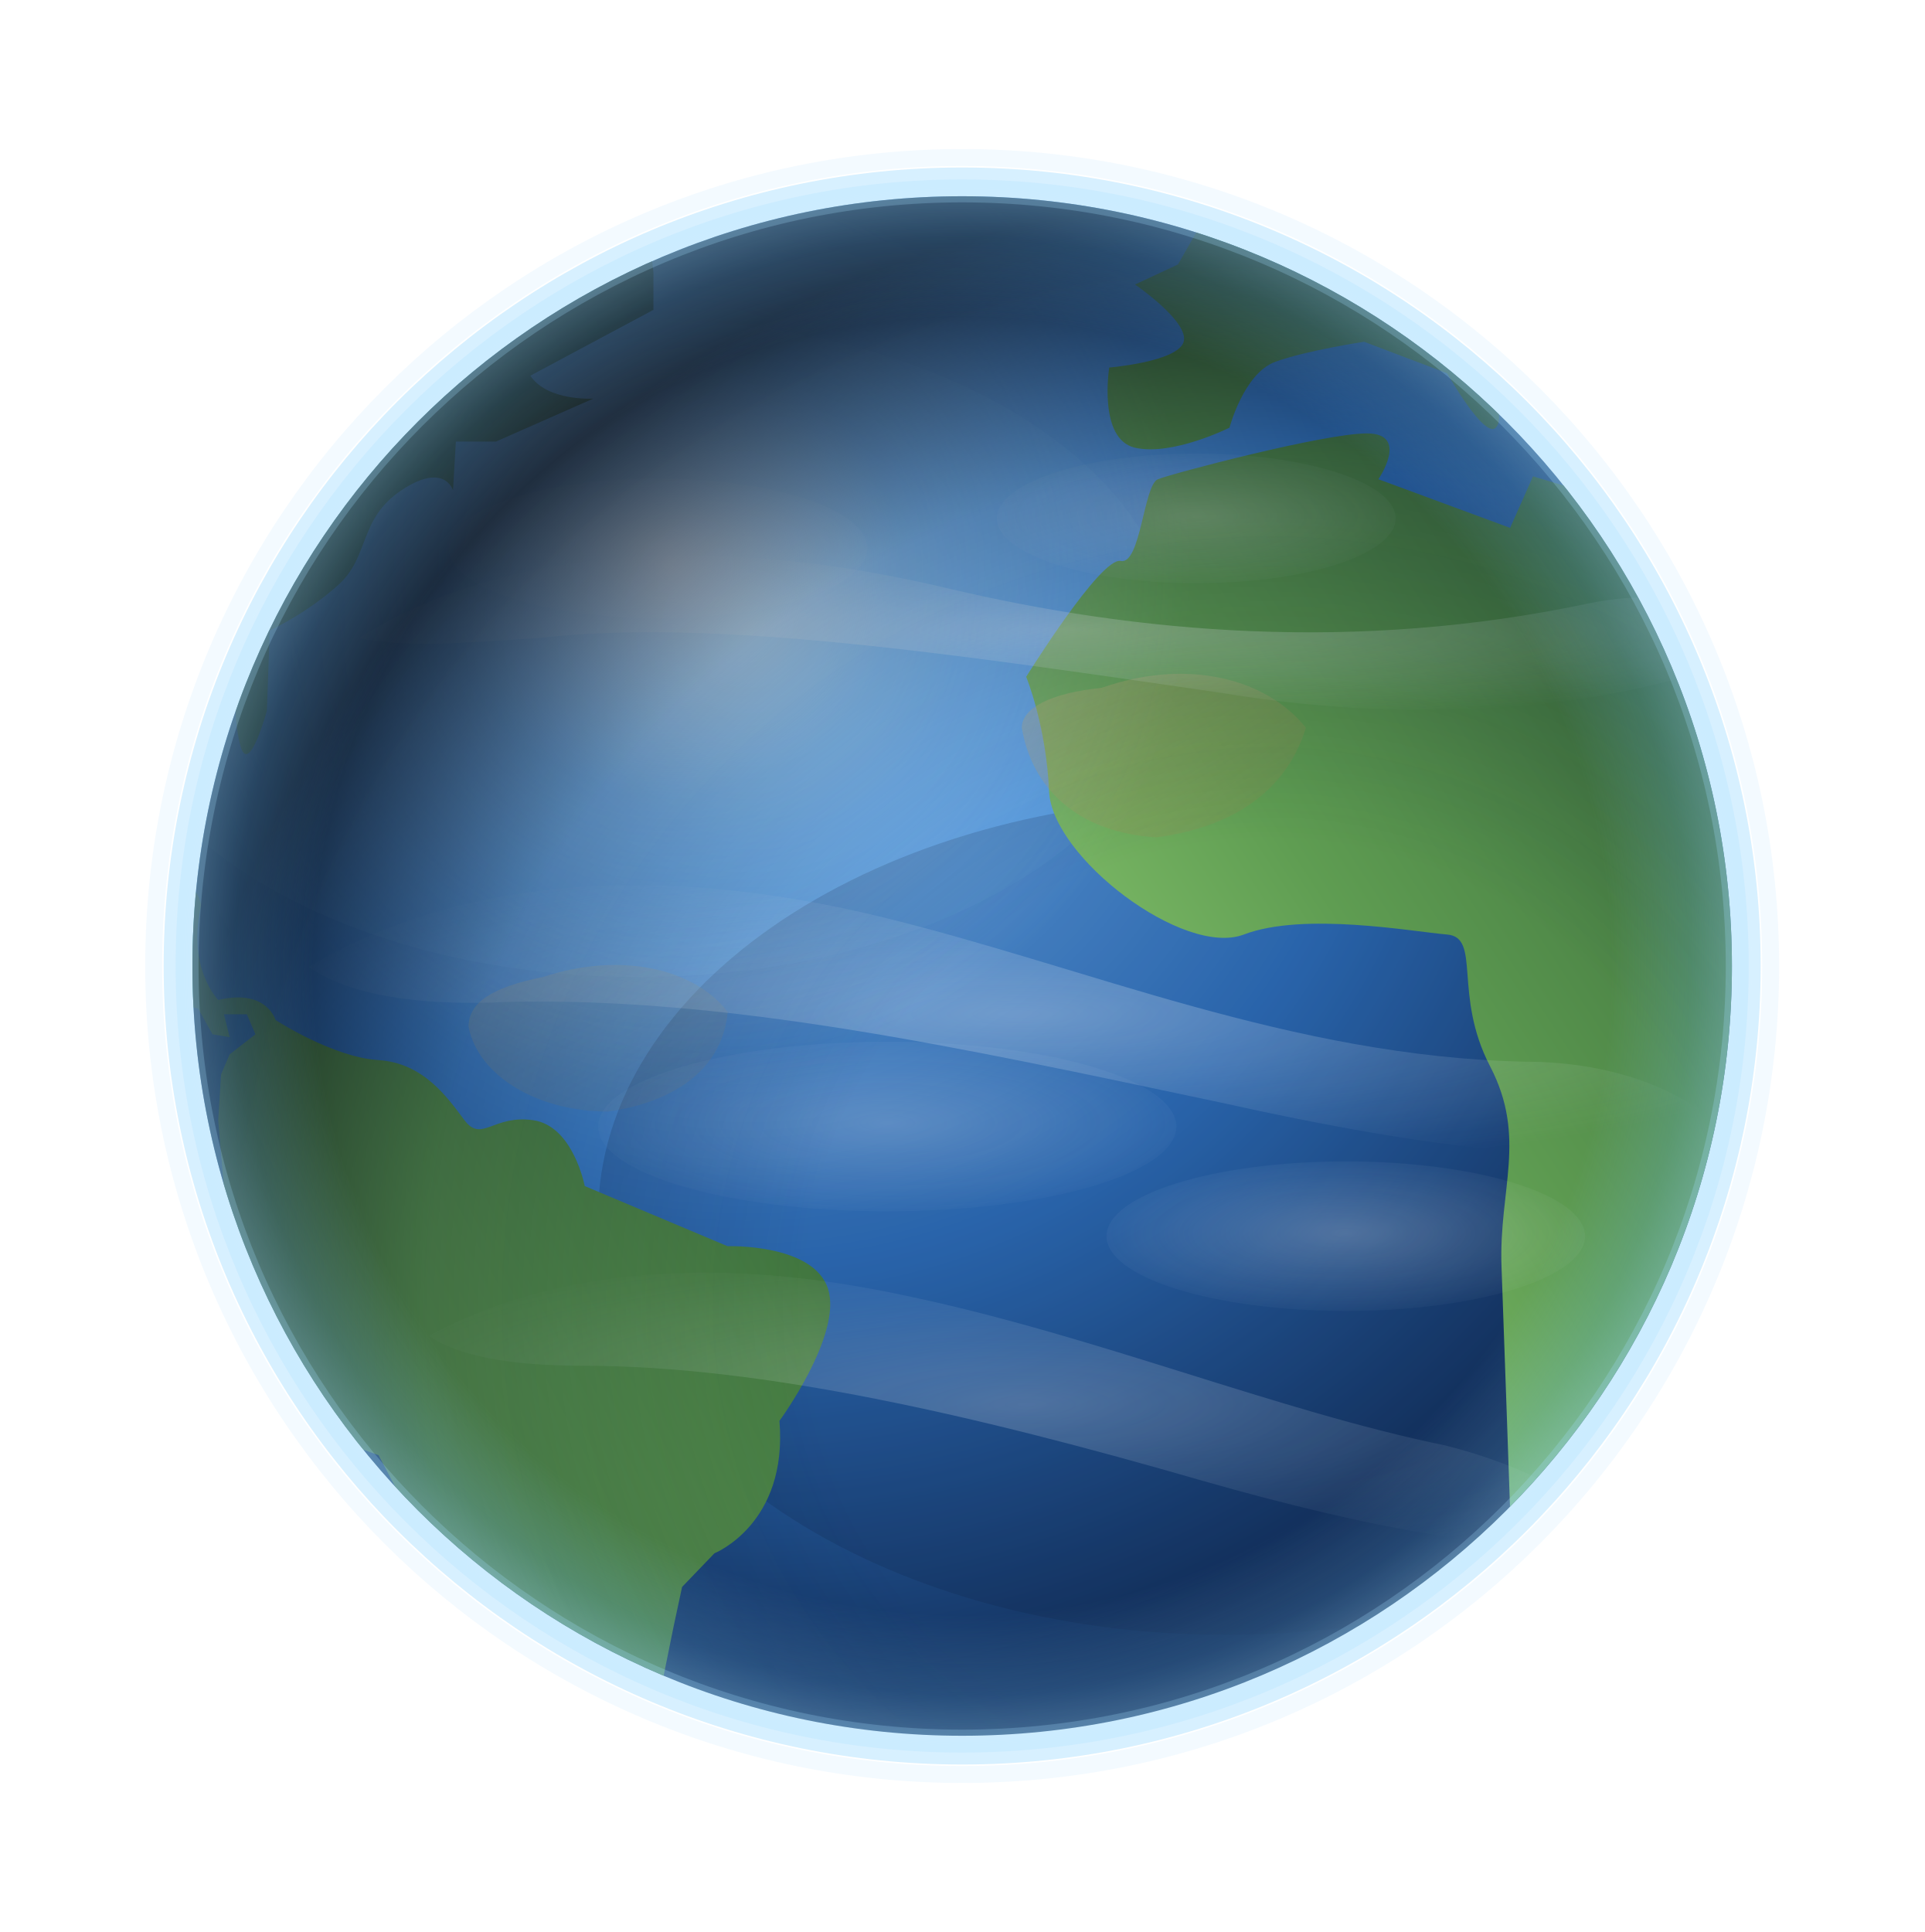
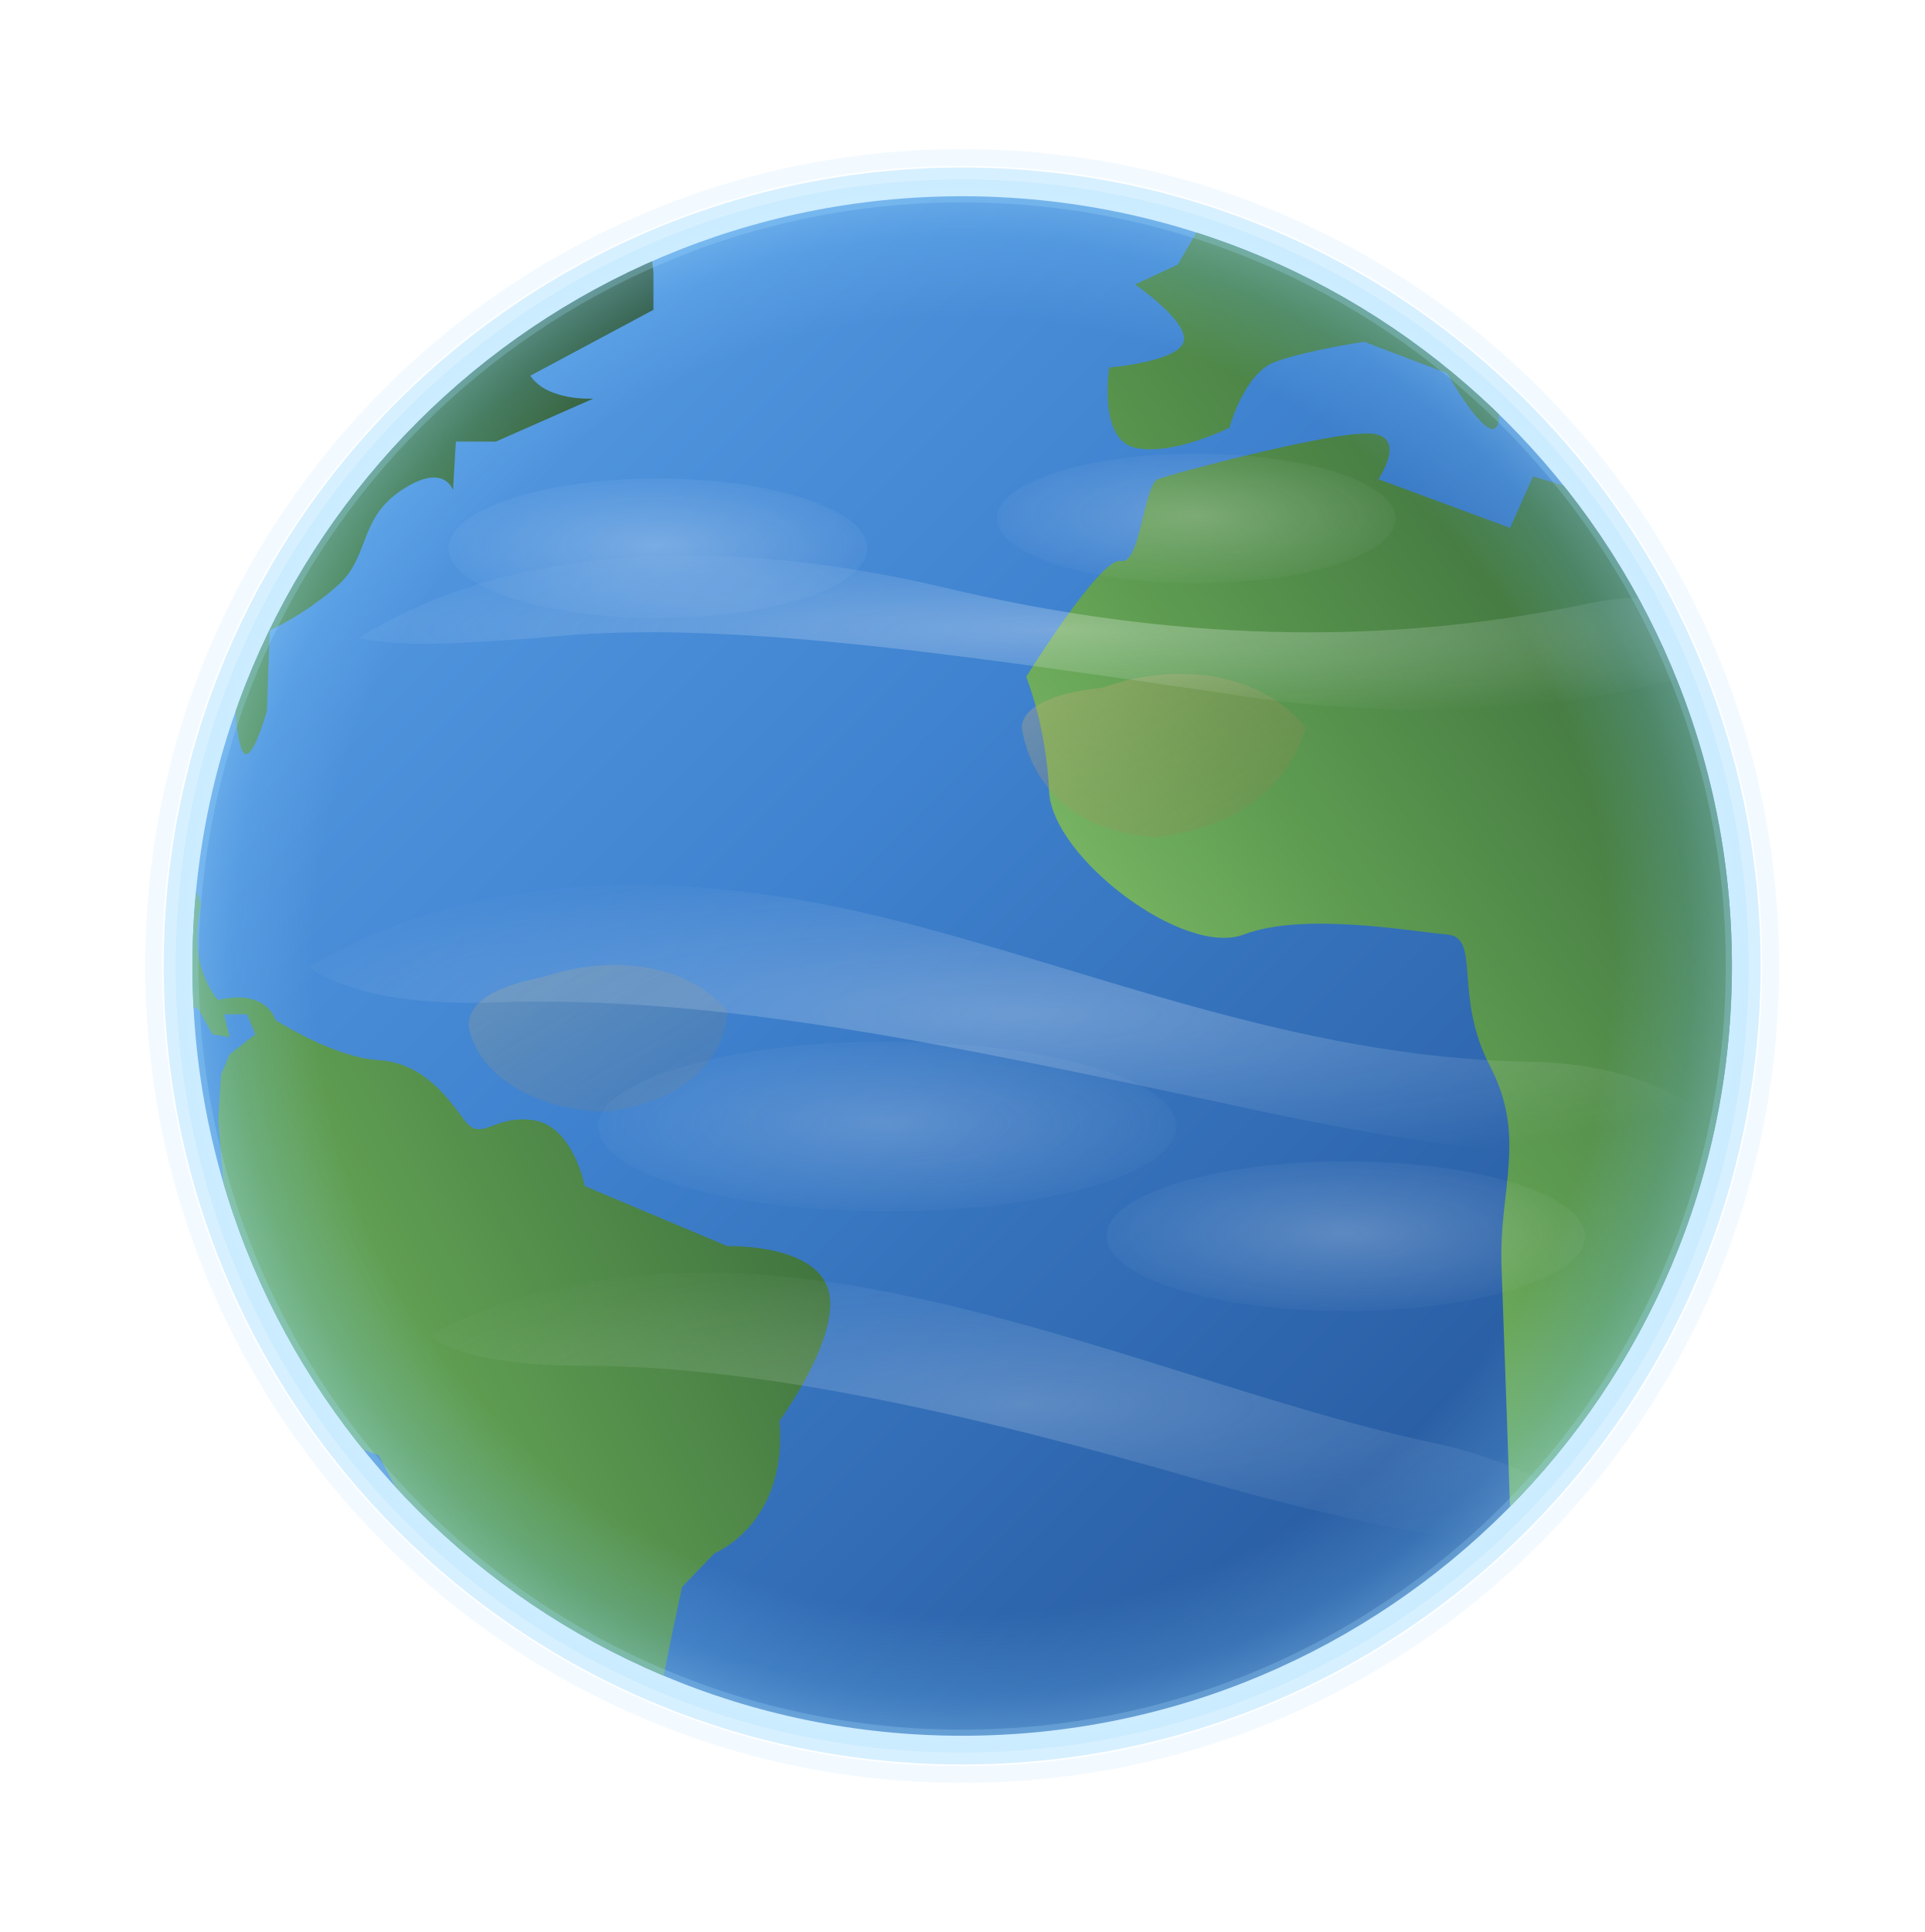
<svg xmlns="http://www.w3.org/2000/svg" viewBox="0 0 386.07 387.6" width="386.07" height="387.6">
  <defs>
-     <radialGradient id="earth-ocean" cx="36%" cy="28%" r="76%">
-       <stop offset="0%" stop-color="#9bd4ff" />
-       <stop offset="18%" stop-color="#68acef" />
-       <stop offset="55%" stop-color="#2f73c2" />
-       <stop offset="100%" stop-color="#0d244a" />
-     </radialGradient>
-     <radialGradient id="earth-specular" cx="31%" cy="24%" r="34%">
-       <stop offset="0%" stop-color="#ffffff" stop-opacity="0.62" />
-       <stop offset="44%" stop-color="#d6eeff" stop-opacity="0.18" />
-       <stop offset="100%" stop-color="#d6eeff" stop-opacity="0" />
-     </radialGradient>
-     <radialGradient id="earth-shadow" cx="70%" cy="72%" r="72%">
-       <stop offset="42%" stop-color="#07152f" stop-opacity="0" />
-       <stop offset="76%" stop-color="#061224" stop-opacity="0.3" />
-       <stop offset="100%" stop-color="#01050d" stop-opacity="0.78" />
-     </radialGradient>
+     <linearGradient id="earth-ocean" x1="0%" y1="0%" x2="100%" y2="100%">
+       <stop offset="0%" stop-color="#5ea4ea" />
+       <stop offset="42%" stop-color="#3f82cf" />
+       <stop offset="100%" stop-color="#1f4d8f" />
+     </linearGradient>
    <linearGradient id="earth-land" x1="20%" y1="16%" x2="82%" y2="86%">
      <stop offset="0%" stop-color="#86c36d" />
      <stop offset="32%" stop-color="#5f9d52" />
      <stop offset="72%" stop-color="#3f733e" />
      <stop offset="100%" stop-color="#294d2c" />
    </linearGradient>
    <linearGradient id="earth-desert" x1="0%" y1="0%" x2="100%" y2="100%">
      <stop offset="0%" stop-color="#cab57d" stop-opacity="0.88" />
      <stop offset="100%" stop-color="#8e7342" stop-opacity="0.34" />
    </linearGradient>
    <radialGradient id="earth-cloud" cx="50%" cy="48%" r="60%">
      <stop offset="0%" stop-color="#ffffff" stop-opacity="0.94" />
      <stop offset="52%" stop-color="#eef7ff" stop-opacity="0.46" />
      <stop offset="100%" stop-color="#eef7ff" stop-opacity="0" />
    </radialGradient>
    <radialGradient id="earth-atmo" cx="50%" cy="50%" r="50%">
      <stop offset="82%" stop-color="#8bd0ff" stop-opacity="0" />
      <stop offset="92%" stop-color="#7cc8ff" stop-opacity="0.2" />
      <stop offset="100%" stop-color="#a4ddff" stop-opacity="0.44" />
    </radialGradient>
    <clipPath id="earth-disc">
      <circle cx="193.035" cy="193.8" r="154.43" />
    </clipPath>
  </defs>
  <circle cx="193.035" cy="193.8" r="154.43" fill="url(#earth-ocean)" />
  <g clip-path="url(#earth-disc)">
-     <ellipse cx="128" cy="130" rx="108" ry="66" fill="#7dc4f6" opacity="0.1" />
-     <ellipse cx="246" cy="244" rx="126" ry="84" fill="#0a1d3f" opacity="0.18" />
    <g transform="translate(-452.68 -541.42)">
      <g transform="matrix(1.25 0 0 -1.25 145.71 1110.2)">
        <g transform="translate(487.95 212.66)">
          <path d="m0 0s-0.919 26.656-1.379 39.064c-0.46 12.409 4.136 20.682-1.839 32.171-5.974 11.49-1.379 20.682-6.893 21.141-5.515 0.459-22.979 3.677-32.63 0-9.652-3.677-30.793 12.409-31.252 22.979s-3.676 18.383-3.676 18.383 11.949 19.262 15.166 18.593 3.677 12.199 5.975 13.118c2.298 0.92 26.655 7.354 33.549 7.354 6.893 0 1.838-7.354 1.838-7.354l21.141-7.81 3.677 8.273 18.383-5.515s-0.459 11.03-4.596 12.409c-4.137 1.378-21.601 9.651-21.601 9.651s3.678-6.894 1.839-8.732c-1.839-1.839-7.813 8.732-7.813 8.732l-13.327 5.055s-9.192-1.379-14.248-3.217c-5.055-1.838-7.353-10.57-7.353-10.57s-9.191-4.596-15.166-3.217c-5.975 1.378-4.137 12.868-4.137 12.868s11.03 0.919 11.949 4.136-7.812 9.192-7.812 9.192l6.893 3.217 6.434 11.232 10.111-1.122 3.217 11.95-0.807 11.806s67.293-31.638 88.51-83.995l-10.953 6.928 4.596-10.111 1.838 1.379 5.515-10.11v-8.273l-2.757-12.71s-17.515 29.546-25.737 37.068c0 0 11.957-27.574 26.197-41.822l4.595 4.754v-15.324-6.894l-4.136-9.652-5.055-15.166-0.92-11.949v-14.247l-6.894-6.893-6.893-5.056v-5.975l-6.894-9.203-9.651-10.11-9.651-6.435h-7.353z" fill="url(#earth-land)" />
        </g>
        <g transform="translate(355.05 160.34)">
          <path d="m0 0-9.191 11.949 1.379 6.435h5.974l-1.274 6.589 1.734 8.577 1.378 6.433 5.199 5.407s11.807 4.705 10.428 21.25c0 0 10.109 13.788 7.812 21.14-2.298 7.353-16.145 6.894-16.145 6.894l-22.919 9.651s-1.838 9.652-8.272 10.571c-6.435 0.918-8.273-3.677-11.031 0-2.758 3.676-6.576 9.194-13.858 9.652s-16.474 6.432-16.474 6.432-1.379 5.055-9.191 3.217c0 0-5.056 5.056-2.758 15.167 0 0-0.459 5.515-7.354 3.217 0 0-5.514 5.975-7.353 5.975-1.838 0-4.596 17.464 3.678 25.277 0 0 7.812 9.191 16.545 3.676 0 0-0.461-8.732 0.918-12.868s4.136 5.975 4.136 5.975l0.46 12.868s5.975 2.758 11.031 7.353c5.054 4.596 3.216 10.571 10.11 15.166 6.893 4.596 8.272 0 8.272 0l0.459 7.813h6.435l15.626 6.894s-7.354-0.46-10.111 3.677l19.761 10.57v5.974l-1.355 12.409-4.619-5.515-0.918 5.515-8.733 1.121h-3.216l-7.354-3.419-0.46-4.596-8.272-3.676-4.137 4.136 3.218 4.136 3.216 3.419 8.566 11.597s-56.809-31.864-73.36-88.241c0 0-0.925-17.772-1.384-24.206-0.46-6.434 5.054-12.408 5.054-12.408h5.056l1.838-4.596 4.136-1.379 2.299-1.379 1.378-3.583 1.838-6.528 4.137-0.92 2.297-4.135 2.758-0.46-0.919 3.676h3.677l1.378-3.216-4.136-3.217-1.379-3.218-0.459-7.352 0.459-5.516 0.46-5.055-4.136-2.298 0.918-5.055 0.461-3.217v-5.056l-2.299-0.919 16.545-22.519 5.056-1.839 3.216-0.459 5.056-1.839 4.137-7.812s13.327-29.415 15.166-33.55c1.838-4.133 21.141-21.138 29.412-19.759" fill="url(#earth-land)" />
        </g>
      </g>
    </g>
    <path d="M221 138          C238 132, 254 136, 262 146          C258 159, 247 166, 232 168          C216 167, 207 158, 205 146          C205 142, 211 139, 221 138Z" fill="url(#earth-desert)" opacity="0.42" />
    <path d="M109 196          C124 191, 139 194, 146 203          C145 214, 136 221, 122 223          C108 223, 96 216, 94 206          C94 201, 99 198, 109 196Z" fill="url(#earth-desert)" opacity="0.28" />
    <g opacity="0.92">
      <path d="M72 128            C104 108, 148 108, 190 118            C228 127, 272 131, 319 121            C334 118, 346 121, 354 130            C327 142, 287 146, 245 139            C190 131, 143 124, 108 128            C93 129, 81 130, 72 128Z" fill="url(#earth-cloud)" opacity="0.34" />
      <path d="M62 194            C92 176, 132 173, 177 184            C218 194, 259 212, 306 213            C324 213, 339 219, 347 228            C322 235, 289 231, 244 221            C192 210, 146 200, 102 201            C82 202, 69 199, 62 194Z" fill="url(#earth-cloud)" opacity="0.3" />
      <path d="M86 268            C112 254, 145 252, 182 260            C220 268, 256 283, 290 290            C306 294, 319 301, 326 310            C304 312, 276 307, 241 297            C196 284, 153 274, 117 274            C102 274, 92 272, 86 268Z" fill="url(#earth-cloud)" opacity="0.24" />
      <ellipse cx="132" cy="110" rx="42" ry="14" fill="url(#earth-cloud)" opacity="0.3" />
      <ellipse cx="240" cy="104" rx="40" ry="13" fill="url(#earth-cloud)" opacity="0.26" />
      <ellipse cx="178" cy="226" rx="58" ry="17" fill="url(#earth-cloud)" opacity="0.22" />
      <ellipse cx="270" cy="248" rx="48" ry="15" fill="url(#earth-cloud)" opacity="0.26" />
    </g>
-     <circle cx="193.035" cy="193.8" r="154.43" fill="url(#earth-specular)" />
-     <circle cx="193.035" cy="193.8" r="154.43" fill="url(#earth-shadow)" />
  </g>
  <circle cx="193.035" cy="193.8" r="160.2" fill="url(#earth-atmo)" />
  <circle cx="193.035" cy="193.8" r="155.5" fill="none" stroke="#a6dfff" stroke-width="4.6" stroke-opacity="0.24" />
  <circle cx="193.035" cy="193.8" r="162.2" fill="none" stroke="#87d1ff" stroke-width="3.4" stroke-opacity="0.1" />
</svg>
